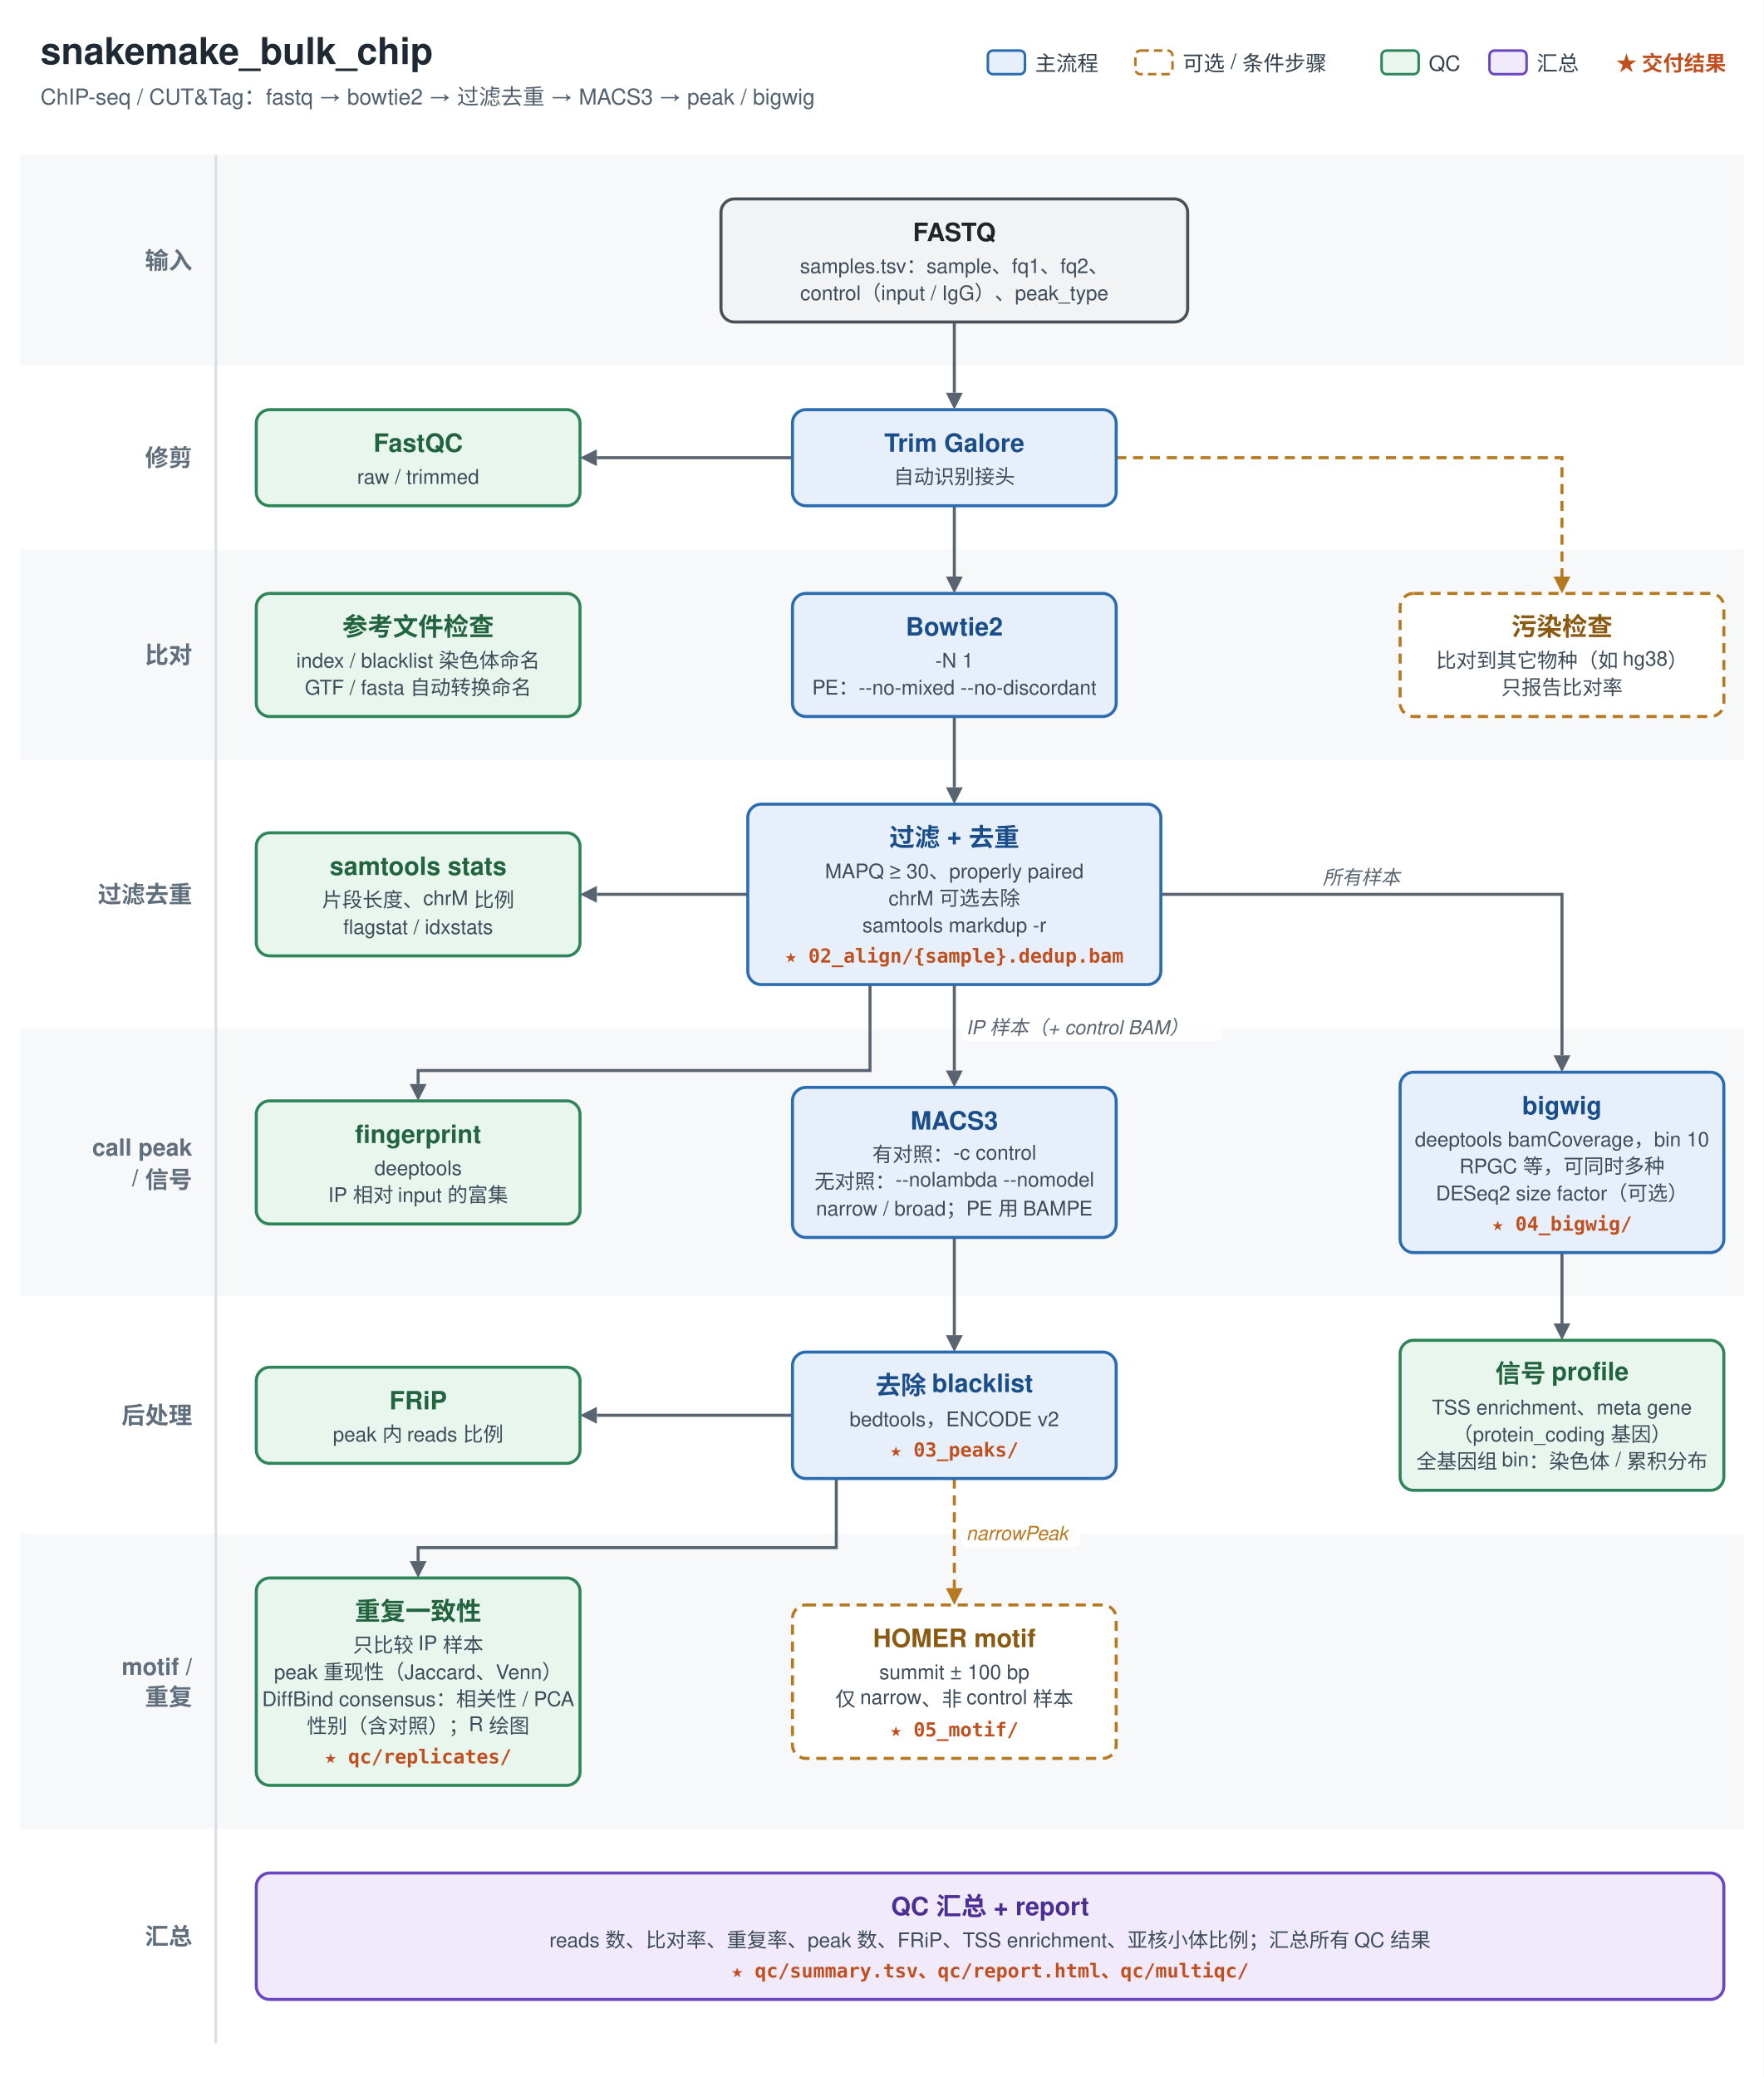
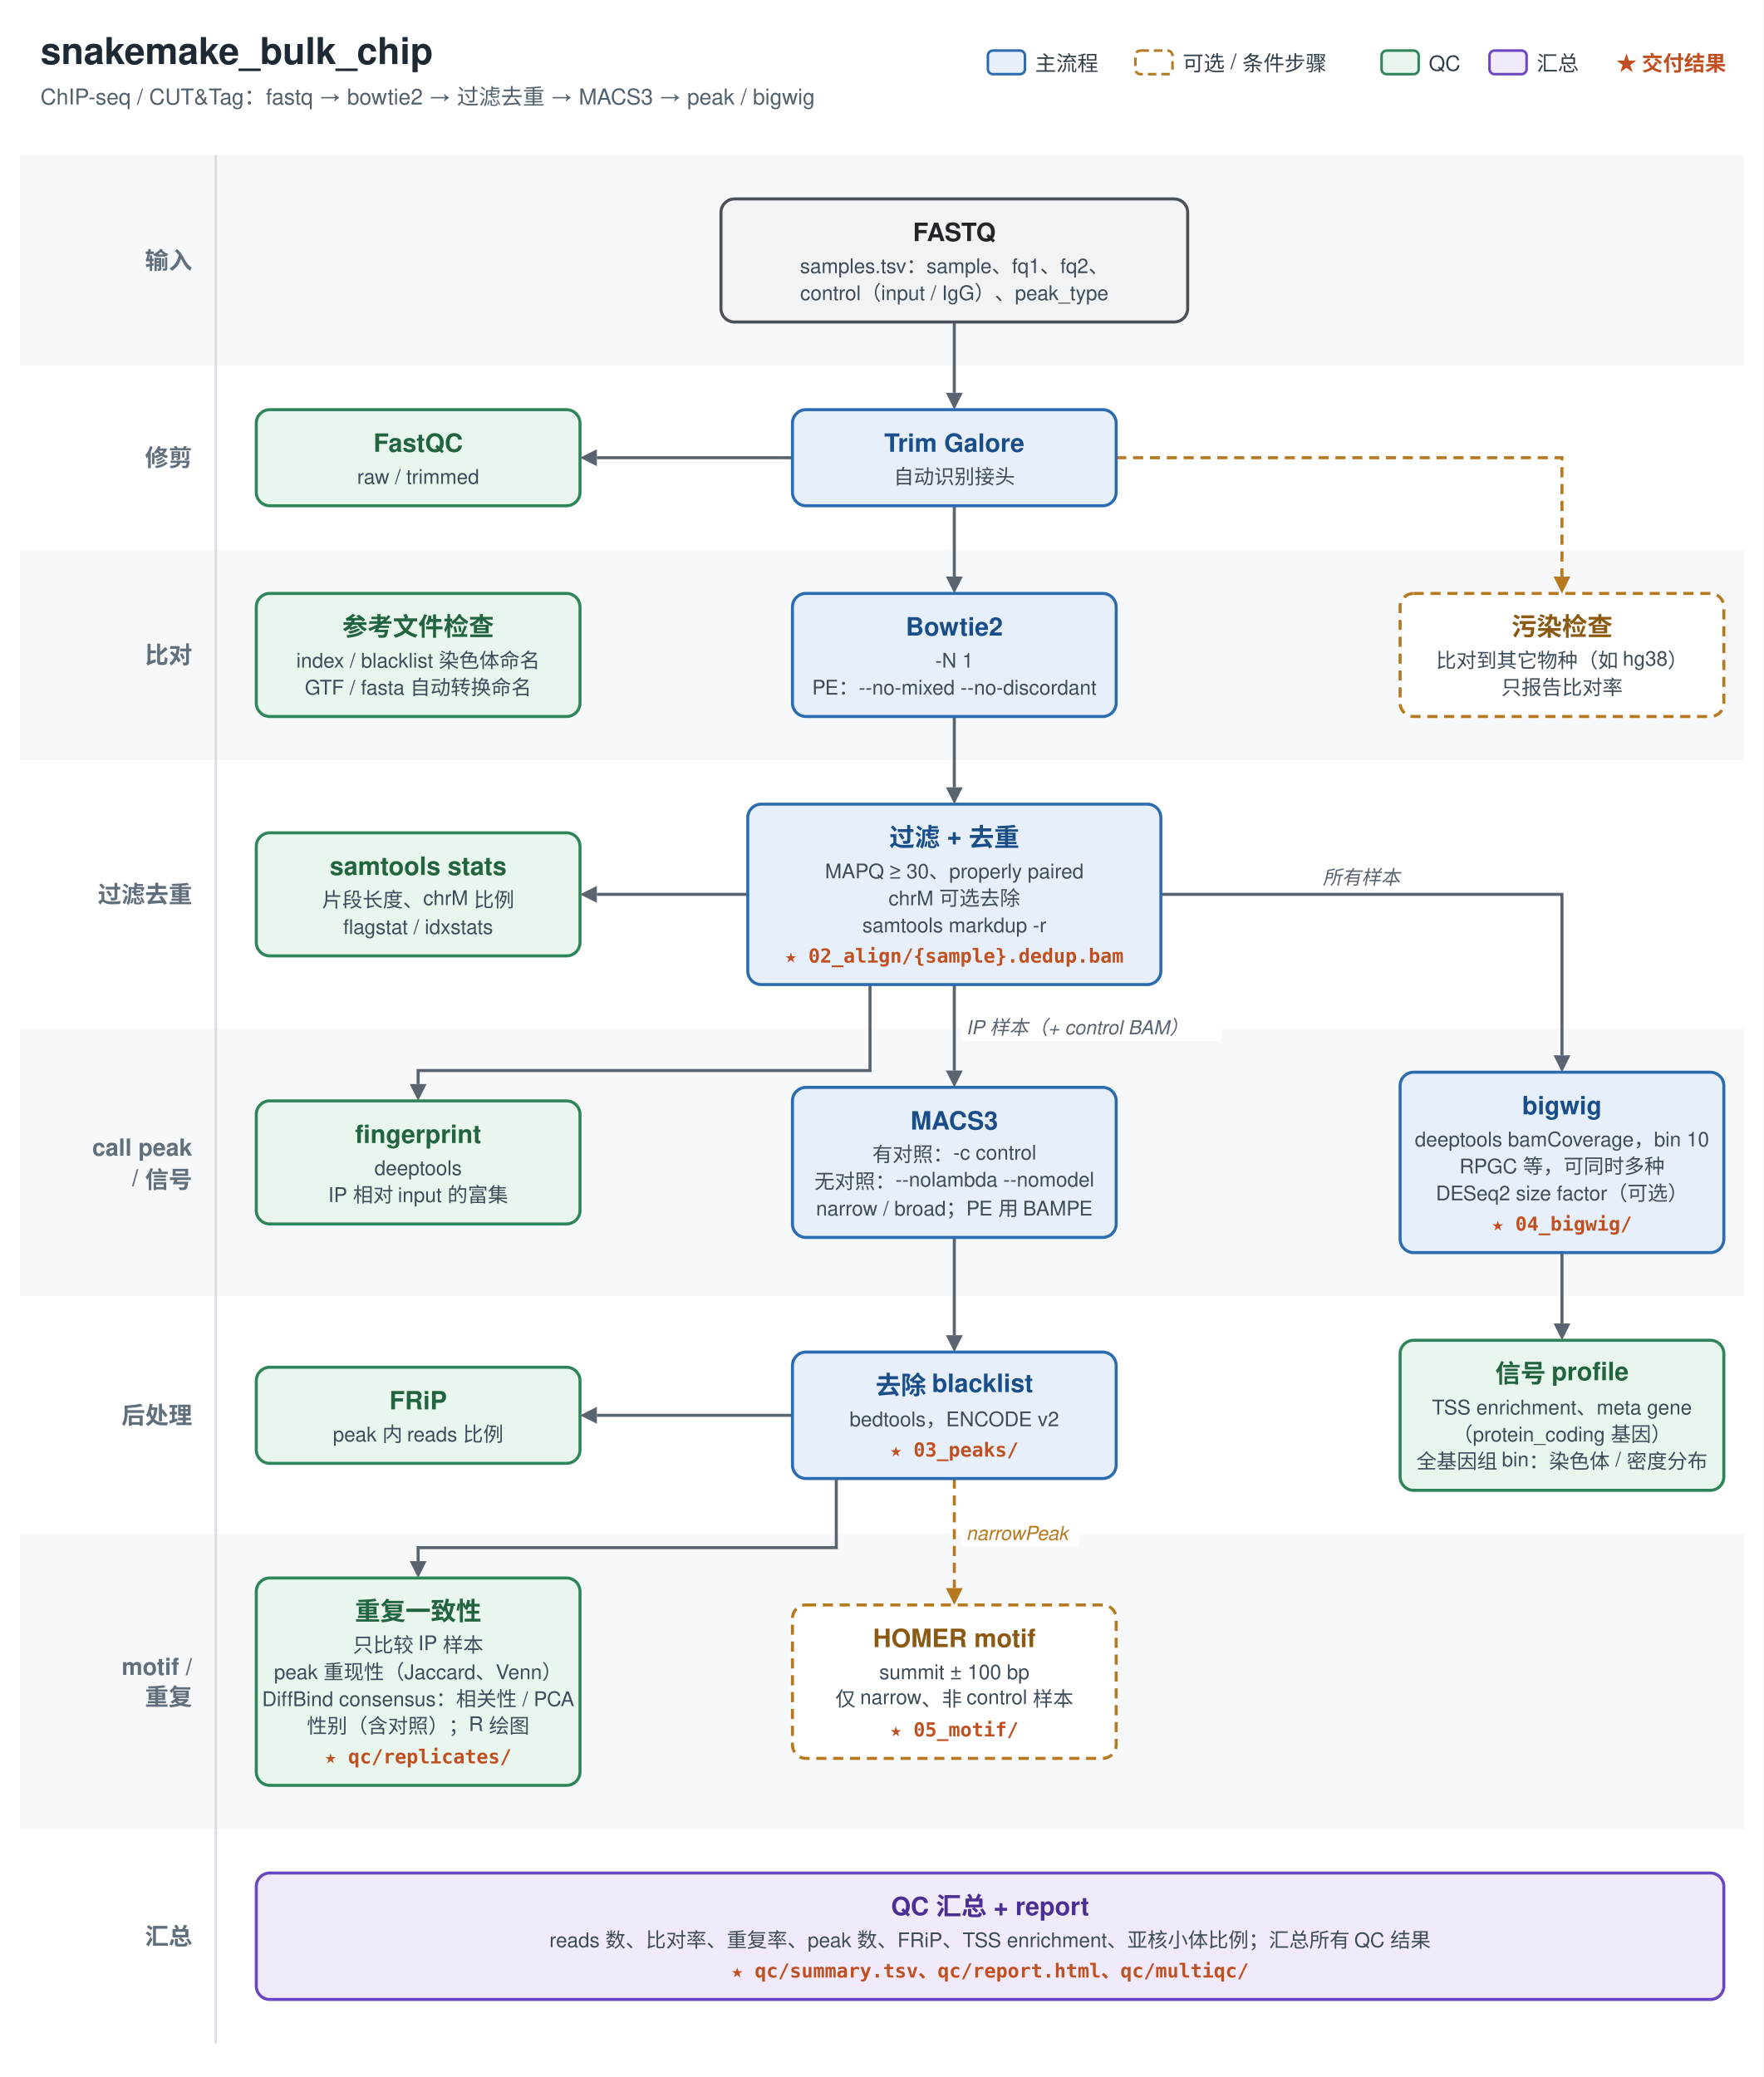
<svg xmlns="http://www.w3.org/2000/svg" width="1046" height="1232" viewBox="0 0 1046 1232" font-family="Helvetica, Arial, 'PingFang SC', 'Microsoft YaHei', 'Noto Sans CJK SC', 'WenQuanYi Micro Hei', sans-serif">
  <rect width="100%" height="100%" fill="#FFFFFF" />
  <text x="24" y="38" font-size="22" font-weight="700" fill="#1F2933">snakemake_bulk_chip</text>
  <text x="24" y="62" font-size="13" fill="#52606D">ChIP-seq / CUT&amp;Tag：fastq → bowtie2 → 过滤去重 → MACS3 → peak / bigwig</text>
  <rect x="585.9" y="30" width="22" height="14" rx="3" fill="#E7F0FA" stroke="#2B6CB0" stroke-width="1.5" />
  <text x="613.9" y="42" font-size="12.5" fill="#323F4B">主流程</text>
  <rect x="673.4" y="30" width="22" height="14" rx="3" fill="#FFFFFF" stroke="#B7791F" stroke-width="1.5" stroke-dasharray="5 3" />
  <text x="701.4" y="42" font-size="12.5" fill="#323F4B">可选 / 条件步骤</text>
  <rect x="819.4" y="30" width="22" height="14" rx="3" fill="#E8F6EE" stroke="#2F855A" stroke-width="1.5" />
  <text x="847.4" y="42" font-size="12.5" fill="#323F4B">QC</text>
  <rect x="883.4" y="30" width="22" height="14" rx="3" fill="#F1EAFB" stroke="#6B46C1" stroke-width="1.5" />
  <text x="911.4" y="42" font-size="12.5" fill="#323F4B">汇总</text>
  <text x="958.4" y="42" font-size="12.5" fill="#C0501F" font-weight="700">★ 交付结果</text>
  <rect x="12" y="92" width="1022.4" height="125" fill="#F7F8FA" />
  <text x="114" y="159.5" text-anchor="end" font-size="14" font-weight="700" fill="#616E7C">输入</text>
  <rect x="12" y="217" width="1022.4" height="109" fill="#FFFFFF" />
  <text x="114" y="276.5" text-anchor="end" font-size="14" font-weight="700" fill="#616E7C">修剪</text>
  <rect x="12" y="326" width="1022.4" height="125" fill="#F7F8FA" />
  <text x="114" y="393.5" text-anchor="end" font-size="14" font-weight="700" fill="#616E7C">比对</text>
  <rect x="12" y="451" width="1022.4" height="159" fill="#FFFFFF" />
  <text x="114" y="535.5" text-anchor="end" font-size="14" font-weight="700" fill="#616E7C">过滤去重</text>
  <rect x="12" y="610" width="1022.4" height="159" fill="#F7F8FA" />
  <text x="114" y="685.5" text-anchor="end" font-size="14" font-weight="700" fill="#616E7C">call peak</text>
  <text x="114" y="703.5" text-anchor="end" font-size="14" font-weight="700" fill="#616E7C">/ 信号</text>
  <rect x="12" y="769" width="1022.4" height="141" fill="#FFFFFF" />
  <text x="114" y="844.5" text-anchor="end" font-size="14" font-weight="700" fill="#616E7C">后处理</text>
  <rect x="12" y="910" width="1022.4" height="175" fill="#F7F8FA" />
  <text x="114" y="993.5" text-anchor="end" font-size="14" font-weight="700" fill="#616E7C">motif /</text>
  <text x="114" y="1011.5" text-anchor="end" font-size="14" font-weight="700" fill="#616E7C">重复</text>
  <rect x="12" y="1085" width="1022.4" height="127" fill="#FFFFFF" />
  <text x="114" y="1153.5" text-anchor="end" font-size="14" font-weight="700" fill="#616E7C">汇总</text>
  <line x1="128" y1="92" x2="128" y2="1212" stroke="#D9DEE4" stroke-width="1.5" />
  <path d="M566.0,191.0 L566.0,233.0" fill="none" stroke="#5A6470" stroke-width="1.8" />
  <polygon points="566.0,243.0 561.0,233.0 571.0,233.0" fill="#5A6470" />
  <path d="M470.0,271.5 L354.0,271.5" fill="none" stroke="#5A6470" stroke-width="1.8" />
  <polygon points="344.0,271.5 354.0,266.5 354.0,276.5" fill="#5A6470" />
  <path d="M566.0,300.0 L566.0,342.0" fill="none" stroke="#5A6470" stroke-width="1.8" />
  <polygon points="566.0,352.0 561.0,342.0 571.0,342.0" fill="#5A6470" />
  <path d="M662.0,271.5 L926.4,271.5 L926.4,342.0" fill="none" stroke="#B7791F" stroke-width="1.8" stroke-dasharray="6 4" />
  <polygon points="926.4,352.0 921.4,342.0 931.4,342.0" fill="#B7791F" />
  <path d="M566.0,425.0 L566.0,467.0" fill="none" stroke="#5A6470" stroke-width="1.8" />
  <polygon points="566.0,477.0 561.0,467.0 571.0,467.0" fill="#5A6470" />
  <path d="M443.5,530.5 L354.0,530.5" fill="none" stroke="#5A6470" stroke-width="1.8" />
  <polygon points="344.0,530.5 354.0,525.5 354.0,535.5" fill="#5A6470" />
  <path d="M566.0,584.0 L566.0,635.0" fill="none" stroke="#5A6470" stroke-width="1.8" />
  <polygon points="566.0,645.0 561.0,635.0 571.0,635.0" fill="#5A6470" />
  <rect x="570.0" y="601.5" width="155.0" height="16" rx="3" fill="#FFFFFF" opacity="0.92" />
  <text x="573.0" y="613.5" text-anchor="start" font-size="11.5" font-style="italic" fill="#5A6470">IP 样本（+ control BAM）</text>
  <path d="M688.5,530.5 L926.4,530.5 L926.4,626.0" fill="none" stroke="#5A6470" stroke-width="1.8" />
  <polygon points="926.4,636.0 921.4,626.0 931.4,626.0" fill="#5A6470" />
  <rect x="781.5" y="512.5" width="52.0" height="16" rx="3" fill="#FFFFFF" opacity="0.92" />
  <text x="807.5" y="524.5" text-anchor="middle" font-size="11.5" font-style="italic" fill="#5A6470">所有样本</text>
  <path d="M566.0,734.0 L566.0,792.0" fill="none" stroke="#5A6470" stroke-width="1.8" />
  <polygon points="566.0,802.0 561.0,792.0 571.0,792.0" fill="#5A6470" />
  <path d="M470.0,839.5 L354.0,839.5" fill="none" stroke="#5A6470" stroke-width="1.8" />
  <polygon points="344.0,839.5 354.0,834.5 354.0,844.5" fill="#5A6470" />
  <path d="M926.4,743.0 L926.4,785.0" fill="none" stroke="#5A6470" stroke-width="1.8" />
  <polygon points="926.4,795.0 921.4,785.0 931.4,785.0" fill="#5A6470" />
  <path d="M566.0,877.0 L566.0,942.0" fill="none" stroke="#B7791F" stroke-width="1.8" stroke-dasharray="6 4" />
  <polygon points="566.0,952.0 561.0,942.0 571.0,942.0" fill="#B7791F" />
  <rect x="570.0" y="901.5" width="70.4" height="16" rx="3" fill="#FFFFFF" opacity="0.92" />
  <text x="573.0" y="913.5" text-anchor="start" font-size="11.5" font-style="italic" fill="#B7791F">narrowPeak</text>
  <path d="M516.0,584.0 L516.0,635.0 L248.0,635.0 L248.0,643.0" fill="none" stroke="#5A6470" stroke-width="1.8" />
  <polygon points="248.0,653.0 243.0,643.0 253.0,643.0" fill="#5A6470" />
  <path d="M496.0,877.0 L496.0,918.0 L248.0,918.0 L248.0,926.0" fill="none" stroke="#5A6470" stroke-width="1.8" />
  <polygon points="248.0,936.0 243.0,926.0 253.0,926.0" fill="#5A6470" />
  <rect x="427.6" y="118.0" width="276.8" height="73.0" rx="8" fill="#F1F3F5" stroke="#495057" stroke-width="1.8" />
  <text x="566.0" y="143.0" text-anchor="middle" font-size="15" font-weight="700" fill="#212529">FASTQ</text>
  <text x="566.0" y="162.0" text-anchor="middle" font-size="12" fill="#3E4C59">samples.tsv：sample、fq1、fq2、</text>
  <text x="566.0" y="178.0" text-anchor="middle" font-size="12" fill="#3E4C59">control（input / IgG）、peak_type</text>
  <rect x="152.0" y="243.0" width="192.0" height="57.0" rx="8" fill="#E8F6EE" stroke="#2F855A" stroke-width="1.8" />
  <text x="248.0" y="268.0" text-anchor="middle" font-size="15" font-weight="700" fill="#22643F">FastQC</text>
  <text x="248.0" y="287.0" text-anchor="middle" font-size="12" fill="#3E4C59">raw / trimmed</text>
  <rect x="470.0" y="243.0" width="192.0" height="57.0" rx="8" fill="#E7F0FA" stroke="#2B6CB0" stroke-width="1.8" />
  <text x="566.0" y="268.0" text-anchor="middle" font-size="15" font-weight="700" fill="#1A4E8A">Trim Galore</text>
  <text x="566.0" y="287.0" text-anchor="middle" font-size="12" fill="#3E4C59">自动识别接头</text>
  <rect x="152.0" y="352.0" width="192.0" height="73.0" rx="8" fill="#E8F6EE" stroke="#2F855A" stroke-width="1.8" />
  <text x="248.0" y="377.0" text-anchor="middle" font-size="15" font-weight="700" fill="#22643F">参考文件检查</text>
  <text x="248.0" y="396.0" text-anchor="middle" font-size="12" fill="#3E4C59">index / blacklist 染色体命名</text>
  <text x="248.0" y="412.0" text-anchor="middle" font-size="12" fill="#3E4C59">GTF / fasta 自动转换命名</text>
  <rect x="470.0" y="352.0" width="192.0" height="73.0" rx="8" fill="#E7F0FA" stroke="#2B6CB0" stroke-width="1.8" />
  <text x="566.0" y="377.0" text-anchor="middle" font-size="15" font-weight="700" fill="#1A4E8A">Bowtie2</text>
  <text x="566.0" y="396.0" text-anchor="middle" font-size="12" fill="#3E4C59">-N 1</text>
  <text x="566.0" y="412.0" text-anchor="middle" font-size="12" fill="#3E4C59">PE：--no-mixed --no-discordant</text>
  <rect x="830.4" y="352.0" width="192.0" height="73.0" rx="8" fill="#FFFFFF" stroke="#B7791F" stroke-width="1.8" stroke-dasharray="6 4" />
  <text x="926.4" y="377.0" text-anchor="middle" font-size="15" font-weight="700" fill="#8A5A12">污染检查</text>
  <text x="926.4" y="396.0" text-anchor="middle" font-size="12" fill="#3E4C59">比对到其它物种（如 hg38）</text>
  <text x="926.4" y="412.0" text-anchor="middle" font-size="12" fill="#3E4C59">只报告比对率</text>
  <rect x="152.0" y="494.0" width="192.0" height="73.0" rx="8" fill="#E8F6EE" stroke="#2F855A" stroke-width="1.8" />
  <text x="248.0" y="519.0" text-anchor="middle" font-size="15" font-weight="700" fill="#22643F">samtools stats</text>
  <text x="248.0" y="538.0" text-anchor="middle" font-size="12" fill="#3E4C59">片段长度、chrM 比例</text>
  <text x="248.0" y="554.0" text-anchor="middle" font-size="12" fill="#3E4C59">flagstat / idxstats</text>
  <rect x="443.5" y="477.0" width="245.0" height="107.0" rx="8" fill="#E7F0FA" stroke="#2B6CB0" stroke-width="1.8" />
  <text x="566.0" y="502.0" text-anchor="middle" font-size="15" font-weight="700" fill="#1A4E8A">过滤 + 去重</text>
  <text x="566.0" y="521.0" text-anchor="middle" font-size="12" fill="#3E4C59">MAPQ ≥ 30、properly paired</text>
  <text x="566.0" y="537.0" text-anchor="middle" font-size="12" fill="#3E4C59">chrM 可选去除</text>
  <text x="566.0" y="553.0" text-anchor="middle" font-size="12" fill="#3E4C59">samtools markdup -r</text>
  <text x="566.0" y="571.0" text-anchor="middle" font-size="11.5" font-weight="700" font-family="Menlo, Consolas, 'DejaVu Sans Mono', monospace" fill="#C0501F">★ 02_align/{sample}.dedup.bam</text>
  <rect x="470.0" y="645.0" width="192.0" height="89.0" rx="8" fill="#E7F0FA" stroke="#2B6CB0" stroke-width="1.8" />
  <text x="566.0" y="670.0" text-anchor="middle" font-size="15" font-weight="700" fill="#1A4E8A">MACS3</text>
  <text x="566.0" y="689.0" text-anchor="middle" font-size="12" fill="#3E4C59">有对照：-c control</text>
  <text x="566.0" y="705.0" text-anchor="middle" font-size="12" fill="#3E4C59">无对照：--nolambda --nomodel</text>
  <text x="566.0" y="721.0" text-anchor="middle" font-size="12" fill="#3E4C59">narrow / broad；PE 用 BAMPE</text>
  <rect x="830.4" y="636.0" width="192.0" height="107.0" rx="8" fill="#E7F0FA" stroke="#2B6CB0" stroke-width="1.8" />
  <text x="926.4" y="661.0" text-anchor="middle" font-size="15" font-weight="700" fill="#1A4E8A">bigwig</text>
  <text x="926.4" y="680.0" text-anchor="middle" font-size="12" fill="#3E4C59">deeptools bamCoverage，bin 10</text>
  <text x="926.4" y="696.0" text-anchor="middle" font-size="12" fill="#3E4C59">RPGC 等，可同时多种</text>
  <text x="926.4" y="712.0" text-anchor="middle" font-size="12" fill="#3E4C59">DESeq2 size factor（可选）</text>
  <text x="926.4" y="730.0" text-anchor="middle" font-size="11.5" font-weight="700" font-family="Menlo, Consolas, 'DejaVu Sans Mono', monospace" fill="#C0501F">★ 04_bigwig/</text>
  <rect x="152.0" y="811.0" width="192.0" height="57.0" rx="8" fill="#E8F6EE" stroke="#2F855A" stroke-width="1.8" />
  <text x="248.0" y="836.0" text-anchor="middle" font-size="15" font-weight="700" fill="#22643F">FRiP</text>
  <text x="248.0" y="855.0" text-anchor="middle" font-size="12" fill="#3E4C59">peak 内 reads 比例</text>
  <rect x="470.0" y="802.0" width="192.0" height="75.0" rx="8" fill="#E7F0FA" stroke="#2B6CB0" stroke-width="1.8" />
  <text x="566.0" y="827.0" text-anchor="middle" font-size="15" font-weight="700" fill="#1A4E8A">去除 blacklist</text>
  <text x="566.0" y="846.0" text-anchor="middle" font-size="12" fill="#3E4C59">bedtools，ENCODE v2</text>
  <text x="566.0" y="864.0" text-anchor="middle" font-size="11.5" font-weight="700" font-family="Menlo, Consolas, 'DejaVu Sans Mono', monospace" fill="#C0501F">★ 03_peaks/</text>
  <rect x="830.4" y="795.0" width="192.0" height="89.0" rx="8" fill="#E8F6EE" stroke="#2F855A" stroke-width="1.8" />
  <text x="926.4" y="820.0" text-anchor="middle" font-size="15" font-weight="700" fill="#22643F">信号 profile</text>
  <text x="926.4" y="839.0" text-anchor="middle" font-size="12" fill="#3E4C59">TSS enrichment、meta gene</text>
  <text x="926.4" y="855.0" text-anchor="middle" font-size="12" fill="#3E4C59">（protein_coding 基因）</text>
-   <text x="926.4" y="871.0" text-anchor="middle" font-size="12" fill="#3E4C59">全基因组 bin：染色体 / 累积分布</text>
+   <text x="926.4" y="871.0" text-anchor="middle" font-size="12" fill="#3E4C59">全基因组 bin：染色体 / 密度分布</text>
  <rect x="470.0" y="952.0" width="192.0" height="91.0" rx="8" fill="#FFFFFF" stroke="#B7791F" stroke-width="1.8" stroke-dasharray="6 4" />
  <text x="566.0" y="977.0" text-anchor="middle" font-size="15" font-weight="700" fill="#8A5A12">HOMER motif</text>
  <text x="566.0" y="996.0" text-anchor="middle" font-size="12" fill="#3E4C59">summit ± 100 bp</text>
  <text x="566.0" y="1012.0" text-anchor="middle" font-size="12" fill="#3E4C59">仅 narrow、非 control 样本</text>
  <text x="566.0" y="1030.0" text-anchor="middle" font-size="11.5" font-weight="700" font-family="Menlo, Consolas, 'DejaVu Sans Mono', monospace" fill="#C0501F">★ 05_motif/</text>
  <rect x="152.0" y="1111.0" width="870.4" height="75.0" rx="8" fill="#F1EAFB" stroke="#6B46C1" stroke-width="1.8" />
  <text x="587.2" y="1136.0" text-anchor="middle" font-size="15" font-weight="700" fill="#4C2F94">QC 汇总 + report</text>
  <text x="587.2" y="1155.0" text-anchor="middle" font-size="12" fill="#3E4C59">reads 数、比对率、重复率、peak 数、FRiP、TSS enrichment、亚核小体比例；汇总所有 QC 结果</text>
  <text x="587.2" y="1173.0" text-anchor="middle" font-size="11.5" font-weight="700" font-family="Menlo, Consolas, 'DejaVu Sans Mono', monospace" fill="#C0501F">★ qc/summary.tsv、qc/report.html、qc/multiqc/</text>
  <rect x="152.0" y="653.0" width="192.0" height="73.0" rx="8" fill="#E8F6EE" stroke="#2F855A" stroke-width="1.8" />
  <text x="248.0" y="678.0" text-anchor="middle" font-size="15" font-weight="700" fill="#22643F">fingerprint</text>
  <text x="248.0" y="697.0" text-anchor="middle" font-size="12" fill="#3E4C59">deeptools</text>
  <text x="248.0" y="713.0" text-anchor="middle" font-size="12" fill="#3E4C59">IP 相对 input 的富集</text>
  <rect x="152.0" y="936.0" width="192.0" height="123.0" rx="8" fill="#E8F6EE" stroke="#2F855A" stroke-width="1.8" />
  <text x="248.0" y="961.0" text-anchor="middle" font-size="15" font-weight="700" fill="#22643F">重复一致性</text>
  <text x="248.0" y="980.0" text-anchor="middle" font-size="12" fill="#3E4C59">只比较 IP 样本</text>
  <text x="248.0" y="996.0" text-anchor="middle" font-size="12" fill="#3E4C59">peak 重现性（Jaccard、Venn）</text>
  <text x="248.0" y="1012.0" text-anchor="middle" font-size="12" fill="#3E4C59">DiffBind consensus：相关性 / PCA</text>
  <text x="248.0" y="1028.0" text-anchor="middle" font-size="12" fill="#3E4C59">性别（含对照）；R 绘图</text>
  <text x="248.0" y="1046.0" text-anchor="middle" font-size="11.5" font-weight="700" font-family="Menlo, Consolas, 'DejaVu Sans Mono', monospace" fill="#C0501F">★ qc/replicates/</text>
</svg>
